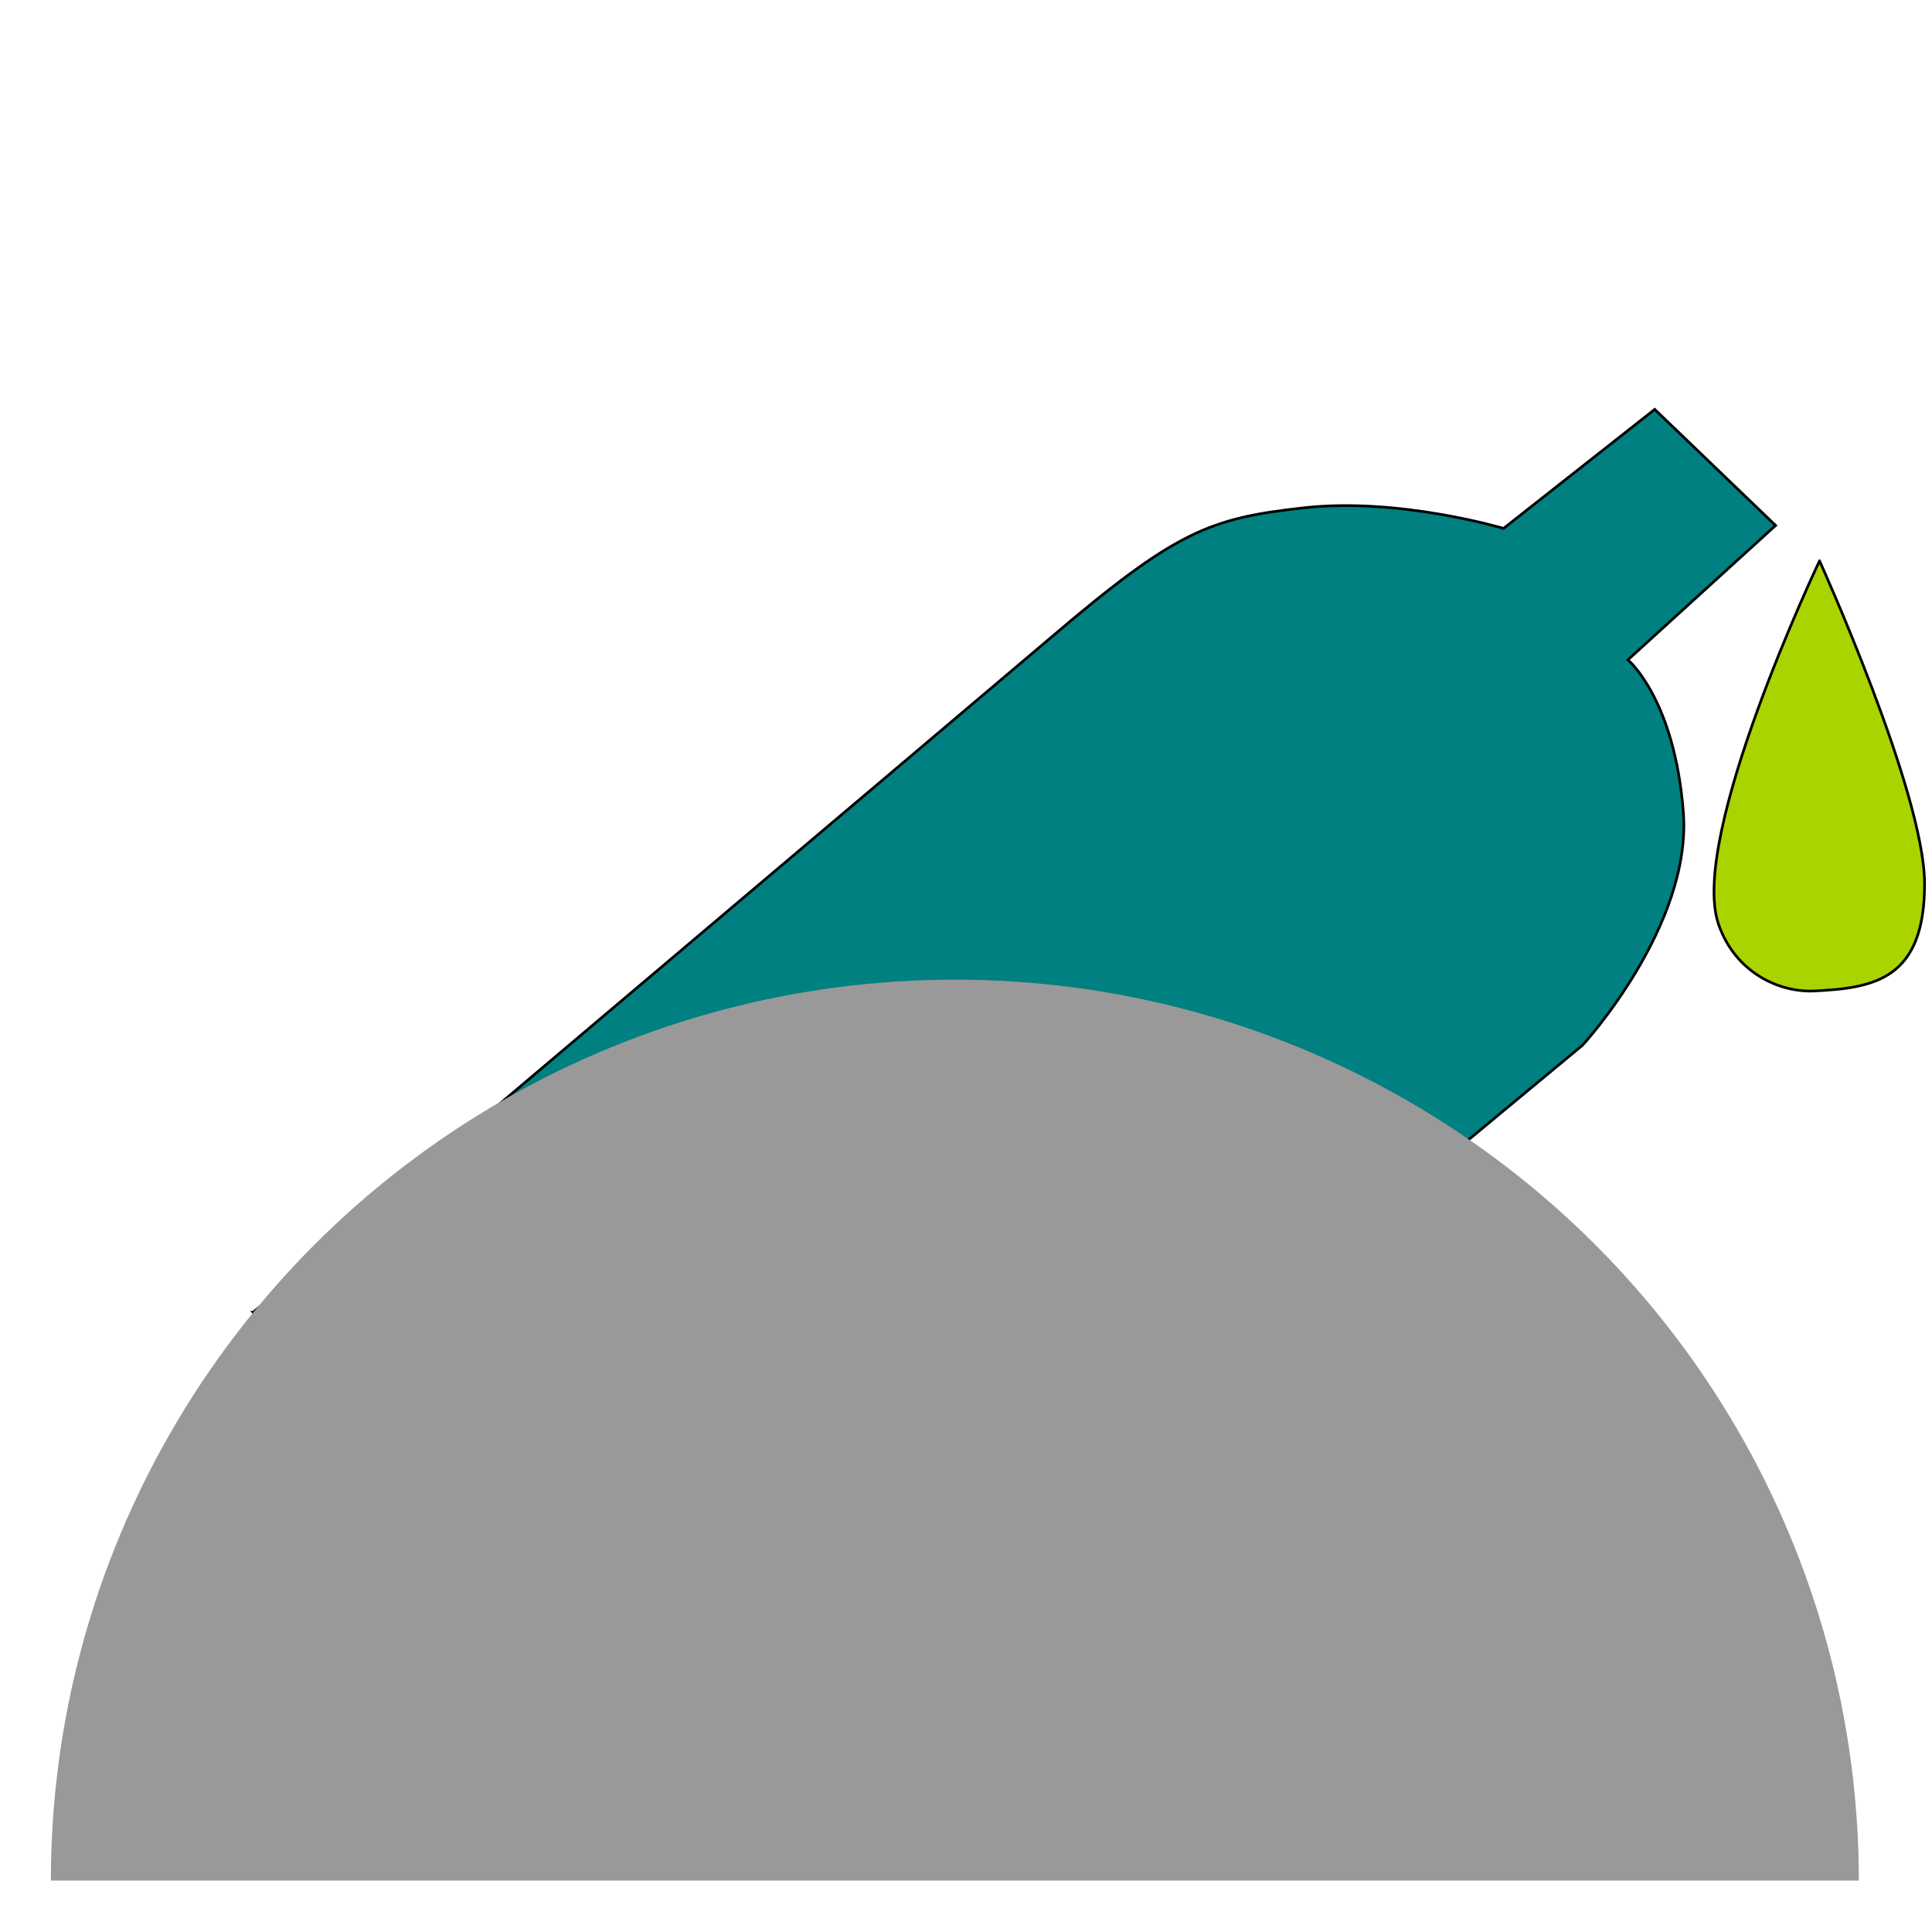
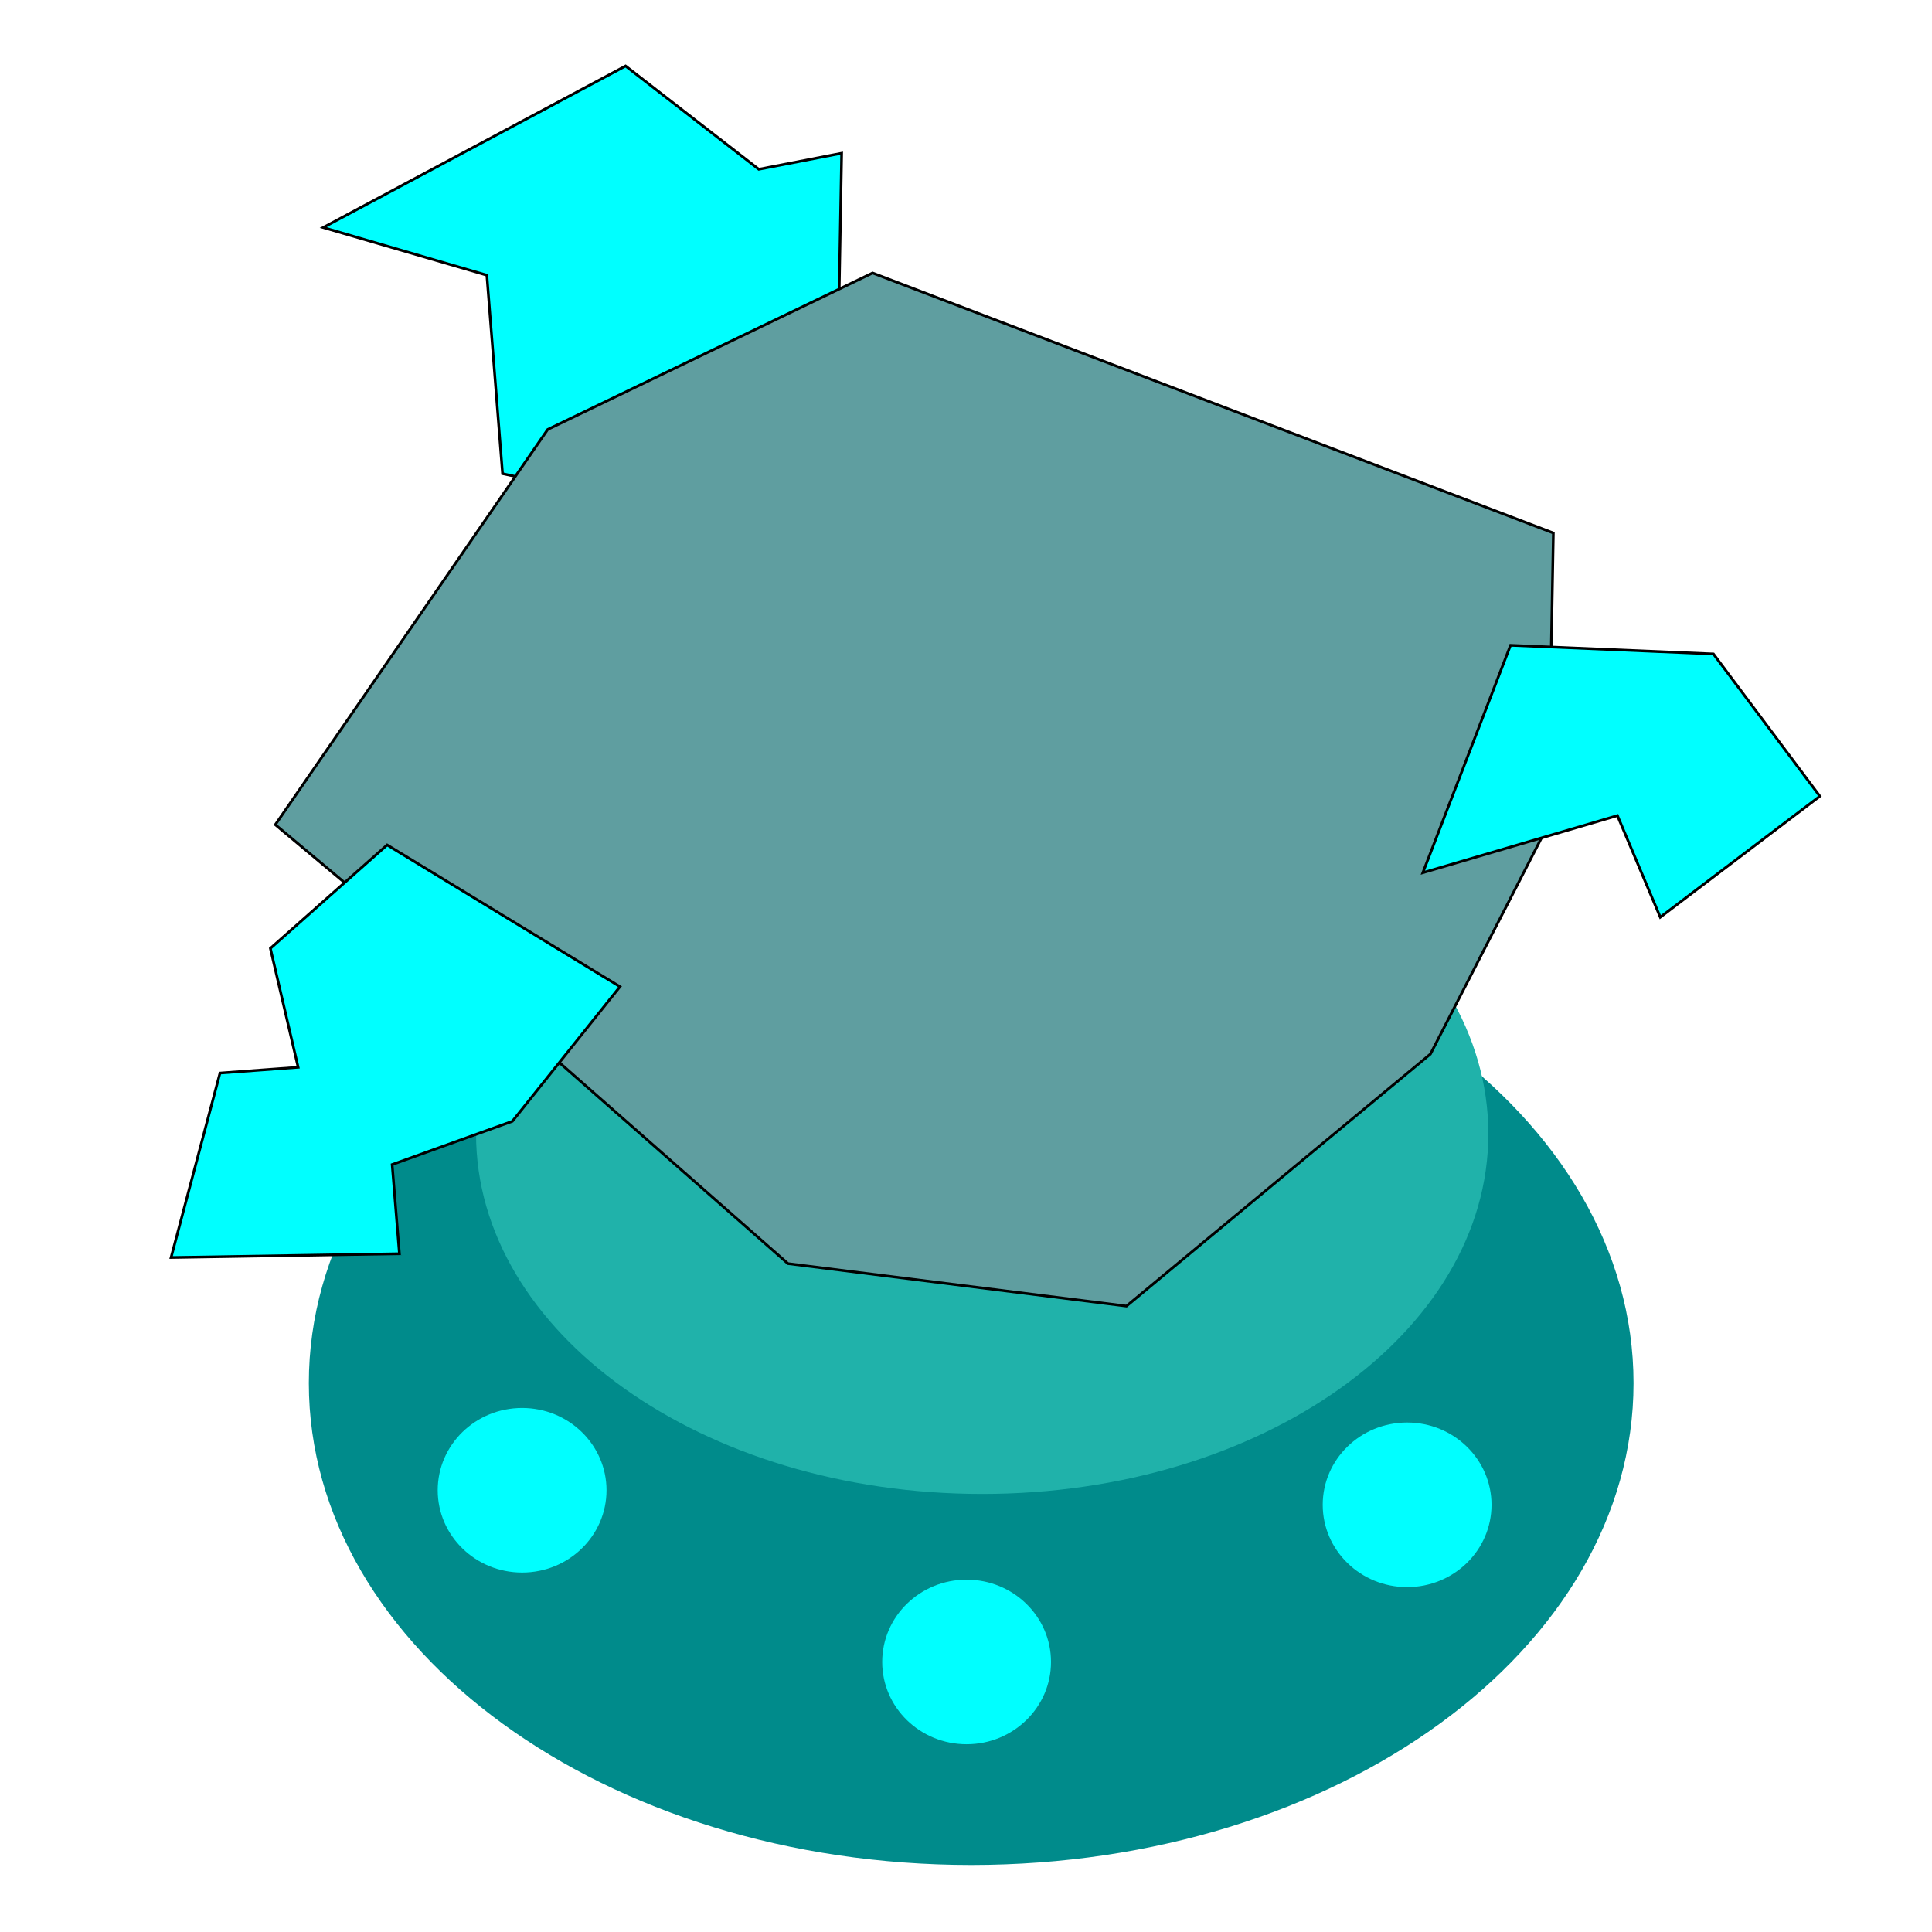
<svg xmlns="http://www.w3.org/2000/svg" width="192mm" height="192mm" viewBox="0 0 192 192" version="1.1" id="svg5">
  <defs id="defs2" />
  <g id="layer1">
-     <path style="fill:#008080;stroke:#000000;stroke-width:0.265px;stroke-linecap:butt;stroke-linejoin:miter;stroke-opacity:1" d="m 25.159,130.416 42.539,47.739 89.582,-74.29 c 0,0 10.877,-11.826 10.01,-23.131 -0.867,-11.305 -5.512,-15.16 -5.512,-15.16 L 176.457,52.219 164.444,40.683 149.422,52.512 c 0,0 -10.35,-3.087 -19.773,-2.054 -9.423,1.033 -12.764,2.287 -25.225,12.913 -3.645,3.108 -79.264,67.045 -79.264,67.045 z" id="path2306" />
-     <path style="fill:#aad400;stroke:#000000;stroke-width:0.265px;stroke-linecap:butt;stroke-linejoin:miter;stroke-opacity:1" d="m 180.823,55.74 c 0,0 -13.05,27.422 -10.034,36.123 1.645,4.745 5.977,6.797 9.548,6.617 5.878,-0.296 10.944,-1.111 10.925,-10.68 -0.018,-9.062 -10.438,-32.06 -10.438,-32.06 z" id="path2854" />
-     <path style="fill:#999999;stroke-width:26.456;stroke-linecap:square;stroke-dashoffset:299.977;-inkscape-stroke:none;stop-color:#000000" id="path1075" d="m 184.729,-186.892 a 89.837,89.537 0 0 1 -44.918,77.541 89.837,89.537 0 0 1 -89.837,0 89.837,89.537 0 0 1 -44.918,-77.541 H 94.893 Z" transform="scale(1,-1)" />
+     <ellipse style="fill:#008b8b;stroke-width:31.211;stop-color:#000000" id="path1109" cx="96.515" cy="137.455" rx="65.823" ry="47.884" />
+     <ellipse style="fill:#20b2aa;stroke-width:23.588;stop-color:#000000" id="ellipse1213" cx="97.609" cy="112.676" rx="50.3" ry="35.791" />
+     <path style="fill:#00ffff;stroke:#000000;stroke-width:0.265px;stroke-linecap:butt;stroke-linejoin:miter;stroke-opacity:1" d="M 83.223,38.581 83.642,15.227 75.409,16.821 62.168,6.557 32.121,22.609 l 16.261,4.74 1.56,19.726 20.273,4.384 14.751,-12.513 z" id="path1303" />
+     <path style="fill:#5f9ea0;stroke:#000000;stroke-width:0.265px;stroke-linecap:butt;stroke-linejoin:miter;stroke-opacity:1" d="M 54.431,42.679 86.714,27.129 154.371,52.968 153.848,81.994 142.155,104.749 111.945,129.798 78.308,125.576 54.573,104.705 27.361,81.958 Z" id="path1266" />
+     <path style="fill:#00ffff;stroke:#000000;stroke-width:0.265px;stroke-linecap:butt;stroke-linejoin:miter;stroke-opacity:1" d="m 150.113,64.128 20.167,0.861 10.575,14.139 -15.859,12.023 -4.258,-10.095 -19.337,5.673 z" id="path1301" />
+     <path style="fill:#00ffff;stroke:#000000;stroke-width:0.265px;stroke-linecap:butt;stroke-linejoin:miter;stroke-opacity:1" d="M 26.87,94.249 38.473,83.971 61.61,98.053 50.92,111.43 l -11.949,4.302 0.724,8.863 -22.694,0.374 4.861,-18.33 7.766,-0.575 z" id="path1305" />
+     <ellipse style="fill:#00ffff;stroke-width:31.211;stop-color:#000000" id="path1583" cx="51.887" cy="148.1" rx="8.388" ry="8.178" />
+     <ellipse style="fill:#00ffff;stroke-width:31.211;stop-color:#000000" id="ellipse1665" cx="96.06" cy="165.163" rx="8.388" ry="8.178" />
+     <ellipse style="fill:#00ffff;stroke-width:31.211;stop-color:#000000" id="ellipse1667" cx="139.838" cy="149.547" rx="8.388" ry="8.178" />
  </g>
</svg>
